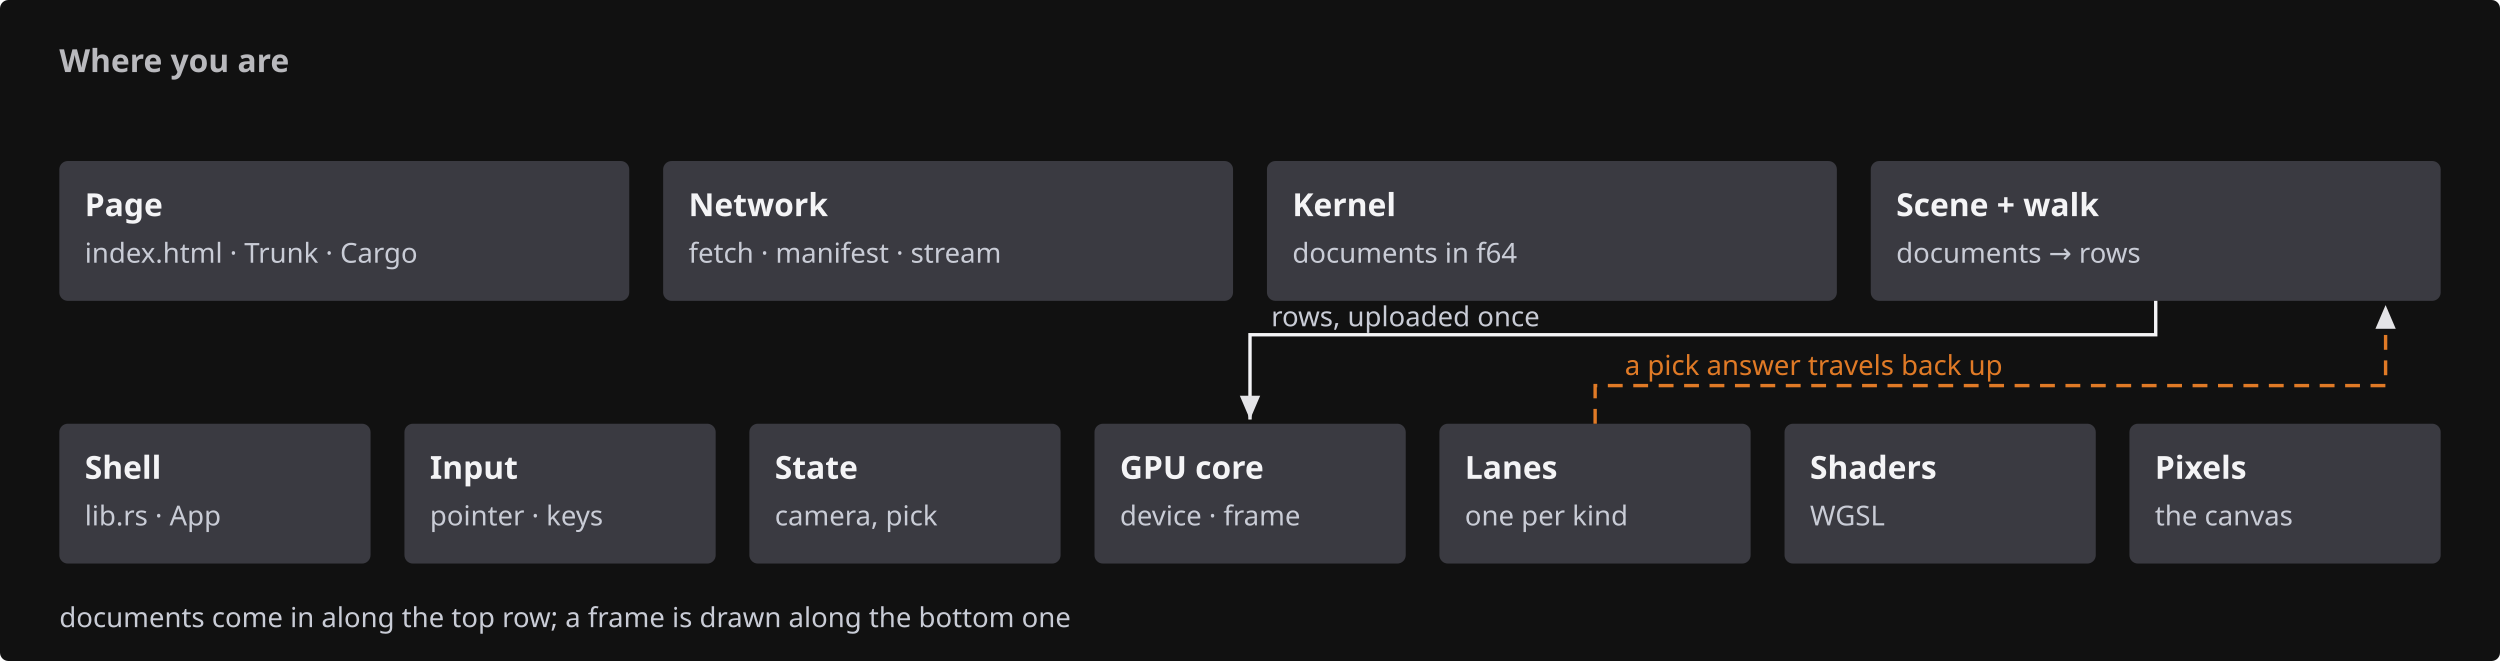
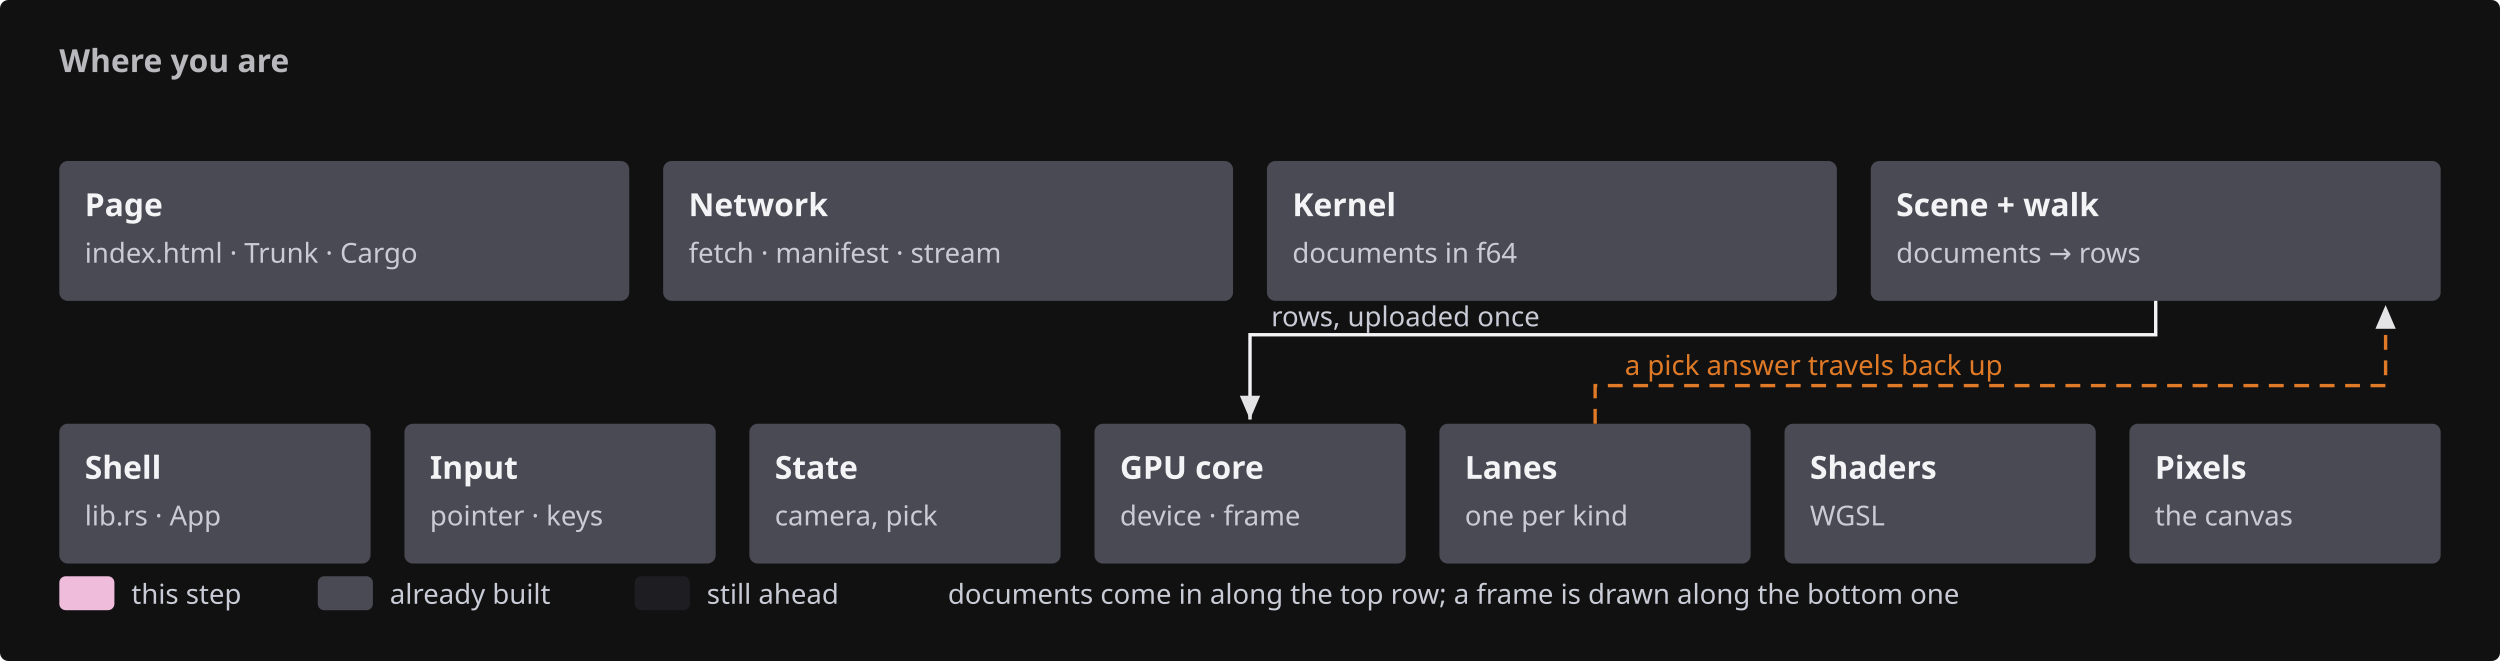
<svg xmlns="http://www.w3.org/2000/svg" viewBox="0 0 1180 312" role="img" aria-labelledby="t d">
  <defs>
    <marker id="a" markerWidth="9" markerHeight="9" refX="7" refY="3" orient="auto">
      <path d="M0,0 L7,3 L0,6" fill="#e4e4e7" />
    </marker>
  </defs>
  <style>text{font-family:system-ui,sans-serif;fill:#f4f4f6;font-size:13px}.h{font-size:20px;font-weight:700}.l{font-size:15px;font-weight:650}.s{font-size:13px;fill:#c9ccd6}.m{font-family:"DejaVu Sans Mono","Liberation Mono",monospace;font-size:12.5px;fill:#f4f4f6}.ar{fill:none;stroke:#e4e4e7;stroke-width:1.6;marker-end:url(#a)}.dash{fill:none;stroke:#e07a26;stroke-width:1.8;stroke-dasharray:7 5}</style>
  <rect width="100%" height="100%" rx="4" fill="#111111" />
  <text class="l" xml:space="preserve" x="28.0" y="34.0" style="fill:#b9b9bd">Where you are</text>
-   <rect x="28.0" y="76.0" width="269.0" height="66.0" rx="4" fill="#3a3a41" />
+   <rect x="28.0" y="76.0" width="269.0" height="66.0" rx="4" fill="#4a4a54" />
  <text class="l" xml:space="preserve" x="40.0" y="102.0" style="fill:#f4f4f6">Page</text>
  <text class="s" xml:space="preserve" x="40.0" y="124.0" style="fill:#c9ccd6">index.html · Trunk · Cargo</text>
-   <rect x="313.0" y="76.0" width="269.0" height="66.0" rx="4" fill="#3a3a41" />
+   <rect x="313.0" y="76.0" width="269.0" height="66.0" rx="4" fill="#4a4a54" />
  <text class="l" xml:space="preserve" x="325.0" y="102.0" style="fill:#f4f4f6">Network</text>
  <text class="s" xml:space="preserve" x="325.0" y="124.0" style="fill:#c9ccd6">fetch · manifest · stream</text>
-   <rect x="598.0" y="76.0" width="269.0" height="66.0" rx="4" fill="#3a3a41" />
+   <rect x="598.0" y="76.0" width="269.0" height="66.0" rx="4" fill="#4a4a54" />
  <text class="l" xml:space="preserve" x="610.0" y="102.0" style="fill:#f4f4f6">Kernel</text>
  <text class="s" xml:space="preserve" x="610.0" y="124.0" style="fill:#c9ccd6">documents in f64</text>
-   <rect x="883.0" y="76.0" width="269.0" height="66.0" rx="4" fill="#3a3a41" />
+   <rect x="883.0" y="76.0" width="269.0" height="66.0" rx="4" fill="#4a4a54" />
  <text class="l" xml:space="preserve" x="895.0" y="102.0" style="fill:#f4f4f6">Scene + walk</text>
  <text class="s" xml:space="preserve" x="895.0" y="124.0" style="fill:#c9ccd6">documents → rows</text>
-   <rect x="28.0" y="200.0" width="146.9" height="66.0" rx="4" fill="#3a3a41" />
+   <rect x="28.0" y="200.0" width="146.9" height="66.0" rx="4" fill="#4a4a54" />
  <text class="l" xml:space="preserve" x="40.0" y="226.0" style="fill:#f4f4f6">Shell</text>
  <text class="s" xml:space="preserve" x="40.0" y="248.0" style="fill:#c9ccd6">lib.rs · App</text>
-   <rect x="190.9" y="200.0" width="146.9" height="66.0" rx="4" fill="#3a3a41" />
+   <rect x="190.9" y="200.0" width="146.9" height="66.0" rx="4" fill="#4a4a54" />
  <text class="l" xml:space="preserve" x="202.9" y="226.0" style="fill:#f4f4f6">Input</text>
  <text class="s" xml:space="preserve" x="202.9" y="248.0" style="fill:#c9ccd6">pointer · keys</text>
-   <rect x="353.7" y="200.0" width="146.9" height="66.0" rx="4" fill="#3a3a41" />
+   <rect x="353.7" y="200.0" width="146.9" height="66.0" rx="4" fill="#4a4a54" />
  <text class="l" xml:space="preserve" x="365.7" y="226.0" style="fill:#f4f4f6">State</text>
  <text class="s" xml:space="preserve" x="365.7" y="248.0" style="fill:#c9ccd6">camera, pick</text>
-   <rect x="516.6" y="200.0" width="146.9" height="66.0" rx="4" fill="#3a3a41" />
+   <rect x="516.6" y="200.0" width="146.9" height="66.0" rx="4" fill="#4a4a54" />
  <text class="l" xml:space="preserve" x="528.6" y="226.0" style="fill:#f4f4f6">GPU core</text>
  <text class="s" xml:space="preserve" x="528.6" y="248.0" style="fill:#c9ccd6">device · frame</text>
-   <rect x="679.4" y="200.0" width="146.9" height="66.0" rx="4" fill="#3a3a41" />
+   <rect x="679.4" y="200.0" width="146.9" height="66.0" rx="4" fill="#4a4a54" />
  <text class="l" xml:space="preserve" x="691.4" y="226.0" style="fill:#f4f4f6">Lanes</text>
  <text class="s" xml:space="preserve" x="691.4" y="248.0" style="fill:#c9ccd6">one per kind</text>
-   <rect x="842.3" y="200.0" width="146.9" height="66.0" rx="4" fill="#3a3a41" />
+   <rect x="842.3" y="200.0" width="146.9" height="66.0" rx="4" fill="#4a4a54" />
  <text class="l" xml:space="preserve" x="854.3" y="226.0" style="fill:#f4f4f6">Shaders</text>
  <text class="s" xml:space="preserve" x="854.3" y="248.0" style="fill:#c9ccd6">WGSL</text>
-   <rect x="1005.1" y="200.0" width="146.9" height="66.0" rx="4" fill="#3a3a41" />
+   <rect x="1005.1" y="200.0" width="146.9" height="66.0" rx="4" fill="#4a4a54" />
  <text class="l" xml:space="preserve" x="1017.1" y="226.0" style="fill:#f4f4f6">Pixels</text>
  <text class="s" xml:space="preserve" x="1017.1" y="248.0" style="fill:#c9ccd6">the canvas</text>
  <path d="M1017.5,142.0 L1017.5,158 L590.0,158 L590.0,198.0" fill="none" stroke="#f4f4f6" stroke-width="1.6" marker-end="url(#a)" />
  <text class="s" xml:space="preserve" x="600.0" y="154.0" style="fill:#c9ccd6">rows, uploaded once</text>
  <path d="M752.9,200.0 L752.9,182 L1126.0,182 L1126.0,144.0" fill="none" stroke="#e07a26" stroke-width="1.6" stroke-dasharray="7 5" marker-end="url(#a)" />
  <text class="s" xml:space="preserve" x="766.9" y="177.0" style="fill:#e07a26">a pick answer travels back up</text>
-   <text class="s" xml:space="preserve" x="28.0" y="296.0" style="fill:#c9ccd6">documents come in along the top row; a frame is drawn along the bottom one</text>
+   <rect x="28.0" y="272" width="26" height="16" rx="3" fill="#f0bcdb" />
+   <text class="s" xml:space="preserve" x="62.0" y="285.0" style="fill:#c9ccd6">this step</text>
+   <rect x="150.0" y="272" width="26" height="16" rx="3" fill="#4a4a54" />
+   <text class="s" xml:space="preserve" x="184.0" y="285.0" style="fill:#c9ccd6">already built</text>
+   <rect x="299.6" y="272" width="26" height="16" rx="3" fill="#1e1e22" />
+   <text class="s" xml:space="preserve" x="333.6" y="285.0" style="fill:#c9ccd6">still ahead</text>
+   <text class="s" xml:space="preserve" x="447.4" y="285.0" style="fill:#c9ccd6">documents come in along the top row; a frame is drawn along the bottom one</text>
</svg>
